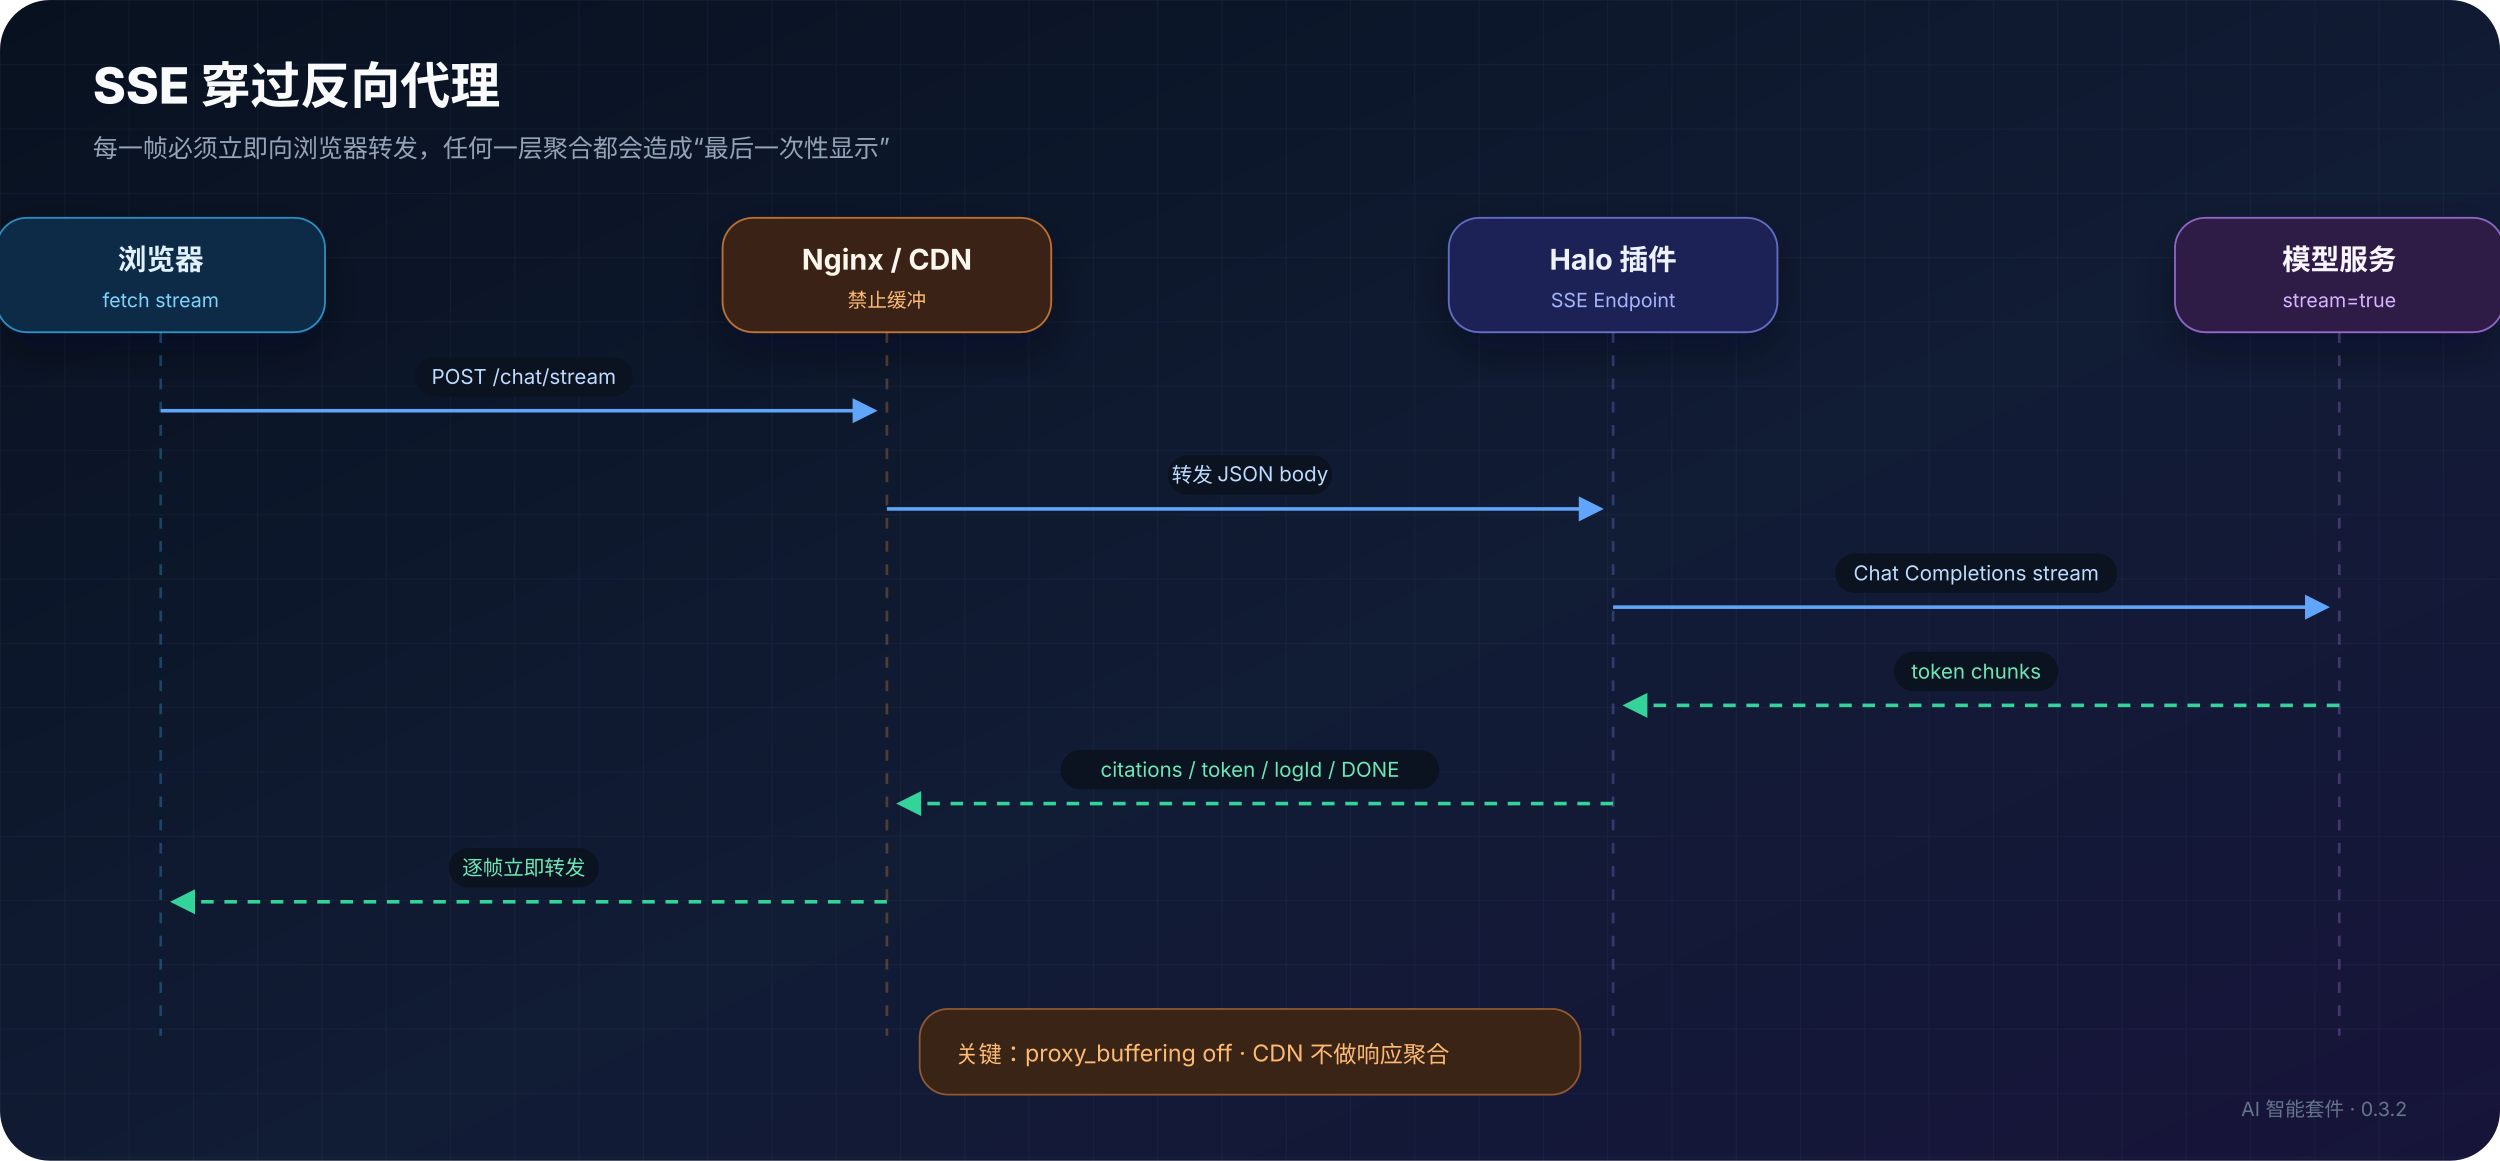
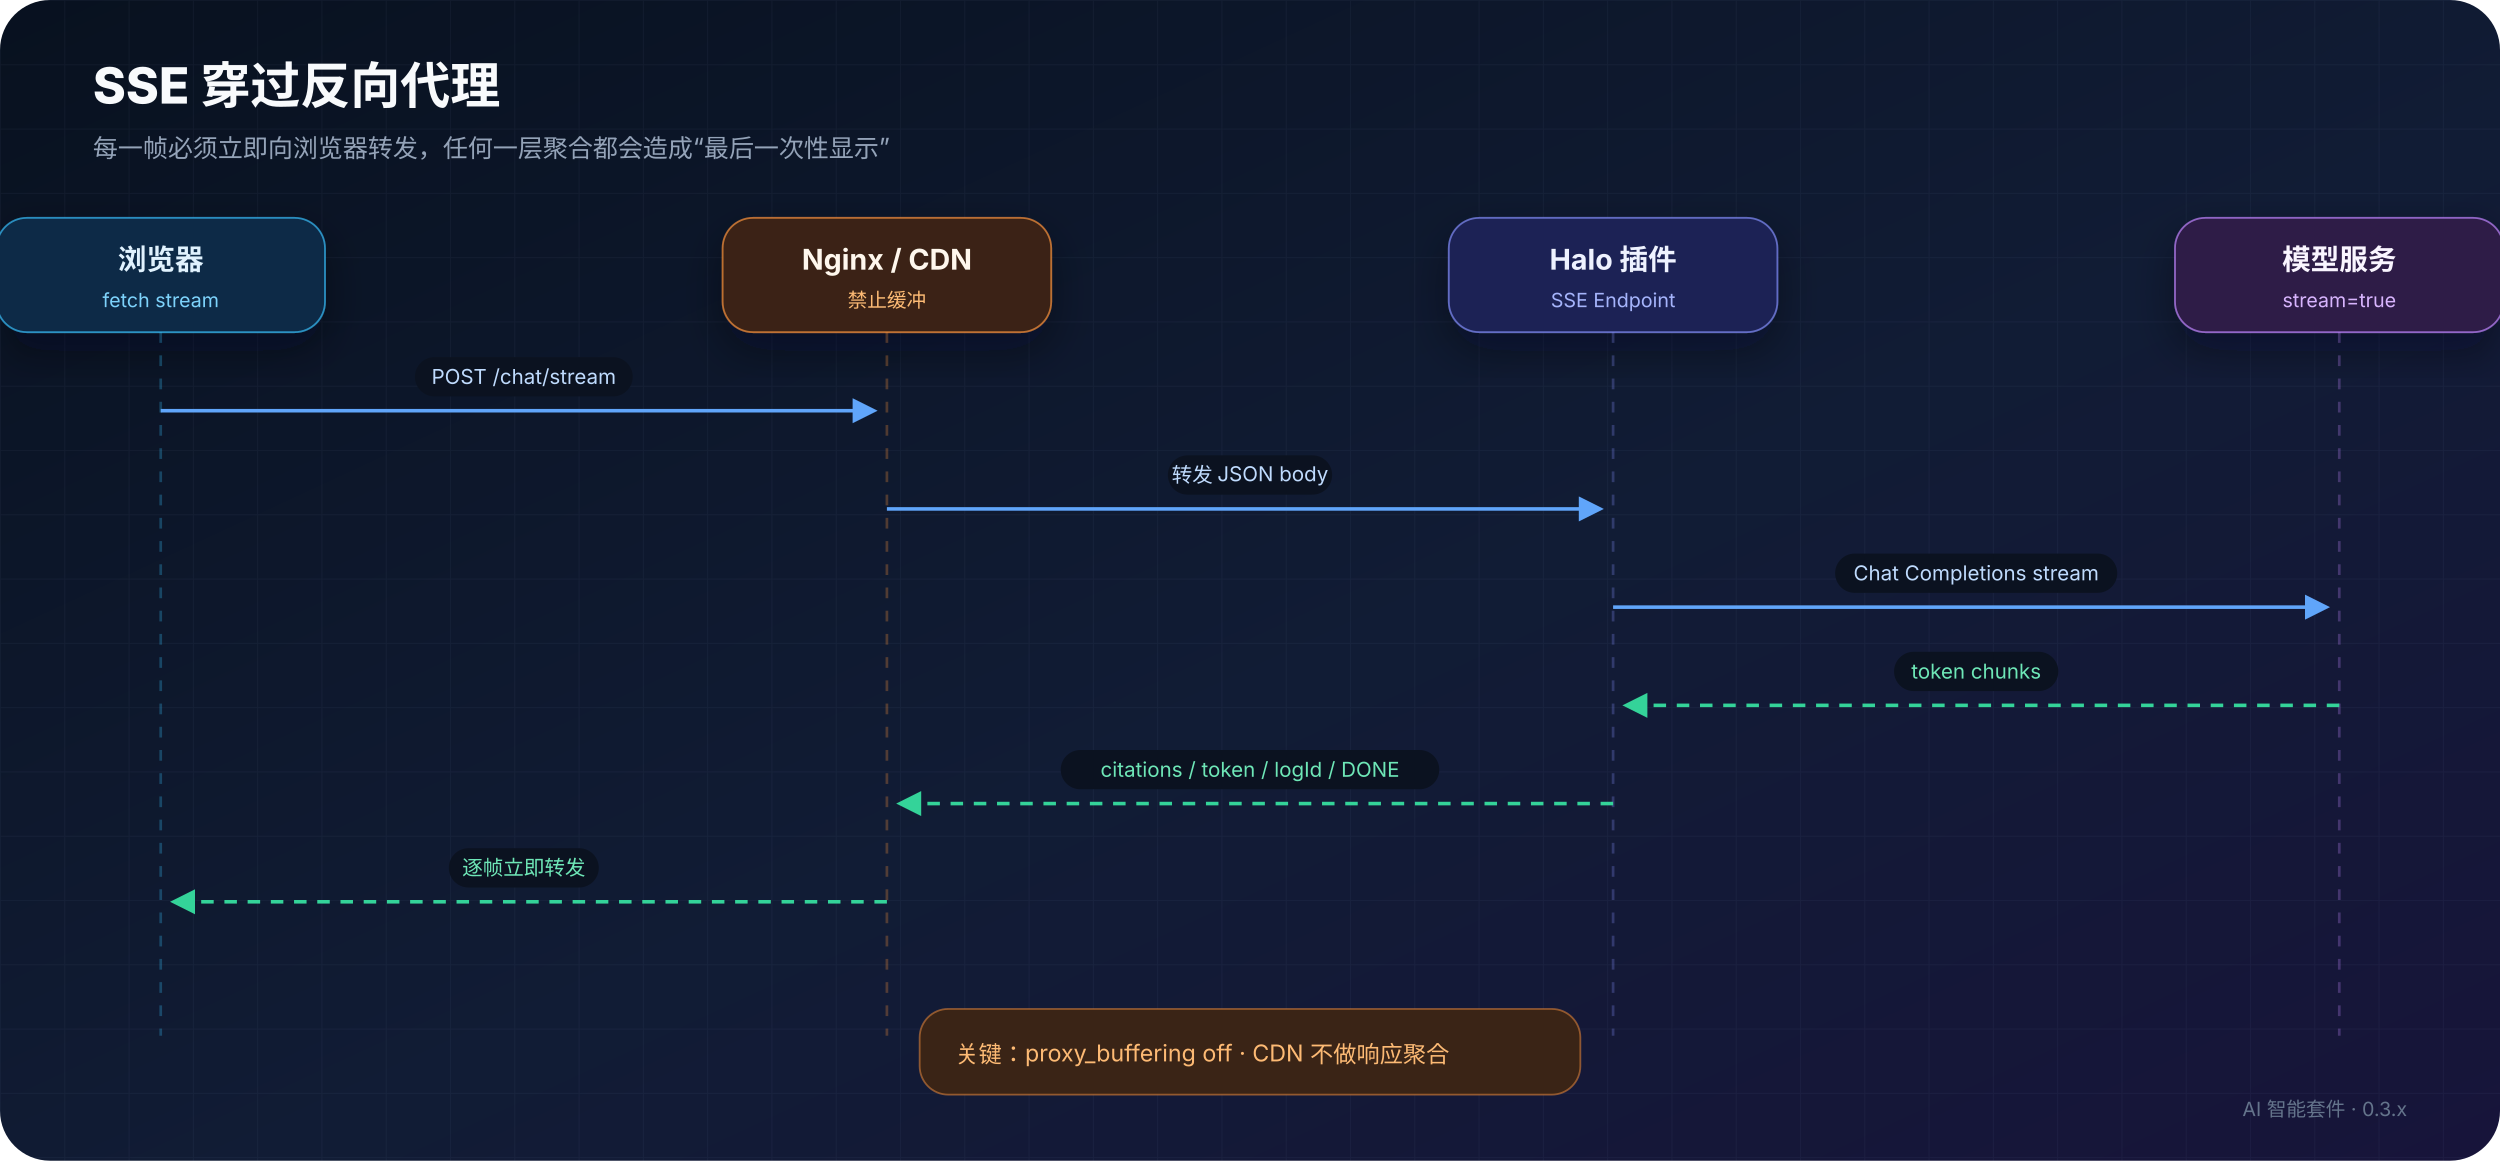
<svg xmlns="http://www.w3.org/2000/svg" width="1400" height="650" viewBox="0 0 1400 650" fill="none" role="img" aria-labelledby="diagram-title diagram-desc" preserveAspectRatio="xMidYMid meet">
  <defs>
    <linearGradient id="bg" x1="0" y1="0" x2="1" y2="1">
      <stop stop-color="#08111F" />
      <stop offset=".55" stop-color="#111C35" />
      <stop offset="1" stop-color="#17143A" />
    </linearGradient>
    <pattern id="grid" width="36" height="36" patternUnits="userSpaceOnUse">
      <path d="M36 0H0V36" fill="none" stroke="#C7D2FE" stroke-opacity=".045" />
    </pattern>
    <filter id="shadow" x="-25%" y="-30%" width="150%" height="170%">
      <feDropShadow dx="0" dy="10" stdDeviation="12" flood-color="#020617" flood-opacity=".38" />
    </filter>
    <marker id="arrow" viewBox="0 0 10 10" refX="8" refY="5" markerWidth="7" markerHeight="7" orient="auto">
      <path d="M0 0L10 5L0 10Z" fill="#60A5FA" />
    </marker>
    <marker id="arrowGreen" viewBox="0 0 10 10" refX="8" refY="5" markerWidth="7" markerHeight="7" orient="auto">
      <path d="M0 0L10 5L0 10Z" fill="#34D399" />
    </marker>
    <marker id="arrowOrange" viewBox="0 0 10 10" refX="8" refY="5" markerWidth="7" markerHeight="7" orient="auto">
      <path d="M0 0L10 5L0 10Z" fill="#FB923C" />
    </marker>
  </defs>
  <rect width="1400" height="650" rx="28" fill="url(#bg)" />
  <rect width="1400" height="650" rx="28" fill="url(#grid)" />
  <text x="52" y="58" fill="#F8FAFC" font-family="Inter, PingFang SC, Microsoft YaHei, sans-serif" font-size="28" font-weight="760">SSE 穿过反向代理</text>
  <text x="52" y="88" fill="#94A3B8" font-family="Inter, PingFang SC, Microsoft YaHei, sans-serif" font-size="14">每一帧必须立即向浏览器转发，任何一层聚合都会造成“最后一次性显示”</text>
  <g filter="url(#shadow)">
    <rect x="-2" y="122" width="184" height="64" rx="17" fill="#0D2A47" stroke="#38BDF8" stroke-opacity=".7" />
    <text x="90" y="151" text-anchor="middle" fill="#E0F2FE" font-family="Inter, PingFang SC, sans-serif" font-size="16" font-weight="720">浏览器</text>
    <text x="90" y="172" text-anchor="middle" fill="#7DD3FC" font-family="Inter, PingFang SC, sans-serif" font-size="11">fetch stream</text>
  </g>
  <path d="M90 186V580" stroke="#38BDF8" stroke-opacity=".28" stroke-width="1.5" stroke-dasharray="6 7" />
  <g filter="url(#shadow)">
    <rect x="404.667" y="122" width="184" height="64" rx="17" fill="#3A2416" stroke="#FB923C" stroke-opacity=".7" />
    <text x="496.667" y="151" text-anchor="middle" fill="#FFF7ED" font-family="Inter, PingFang SC, sans-serif" font-size="16" font-weight="720">Nginx / CDN</text>
    <text x="496.667" y="172" text-anchor="middle" fill="#FDBA74" font-family="Inter, PingFang SC, sans-serif" font-size="11">禁止缓冲</text>
  </g>
  <path d="M496.667 186V580" stroke="#FB923C" stroke-opacity=".28" stroke-width="1.5" stroke-dasharray="6 7" />
  <g filter="url(#shadow)">
    <rect x="811.333" y="122" width="184" height="64" rx="17" fill="#1E2455" stroke="#818CF8" stroke-opacity=".7" />
    <text x="903.333" y="151" text-anchor="middle" fill="#EEF2FF" font-family="Inter, PingFang SC, sans-serif" font-size="16" font-weight="720">Halo 插件</text>
    <text x="903.333" y="172" text-anchor="middle" fill="#A5B4FC" font-family="Inter, PingFang SC, sans-serif" font-size="11">SSE Endpoint</text>
  </g>
  <path d="M903.333 186V580" stroke="#818CF8" stroke-opacity=".28" stroke-width="1.5" stroke-dasharray="6 7" />
  <g filter="url(#shadow)">
    <rect x="1218" y="122" width="184" height="64" rx="17" fill="#2D1D46" stroke="#C084FC" stroke-opacity=".7" />
    <text x="1310" y="151" text-anchor="middle" fill="#FAF5FF" font-family="Inter, PingFang SC, sans-serif" font-size="16" font-weight="720">模型服务</text>
    <text x="1310" y="172" text-anchor="middle" fill="#D8B4FE" font-family="Inter, PingFang SC, sans-serif" font-size="11">stream=true</text>
  </g>
  <path d="M1310 186V580" stroke="#C084FC" stroke-opacity=".28" stroke-width="1.5" stroke-dasharray="6 7" />
  <path d="M90 230H488.667" stroke="#60A5FA" stroke-width="2" marker-end="url(#arrow)" />
  <rect x="232.333" y="200" width="122" height="22" rx="11" fill="#0B1220" />
  <text x="293.333" y="215" text-anchor="middle" fill="#BFDBFE" font-family="Inter, PingFang SC, sans-serif" font-size="11.5">POST /chat/stream</text>
  <path d="M496.667 285H895.333" stroke="#60A5FA" stroke-width="2" marker-end="url(#arrow)" />
  <rect x="654" y="255" width="92" height="22" rx="11" fill="#0B1220" />
  <text x="700" y="270" text-anchor="middle" fill="#BFDBFE" font-family="Inter, PingFang SC, sans-serif" font-size="11.5">转发 JSON body</text>
  <path d="M903.333 340H1302" stroke="#60A5FA" stroke-width="2" marker-end="url(#arrow)" />
  <rect x="1027.667" y="310" width="158" height="22" rx="11" fill="#0B1220" />
  <text x="1106.667" y="325" text-anchor="middle" fill="#BFDBFE" font-family="Inter, PingFang SC, sans-serif" font-size="11.5">Chat Completions stream</text>
  <path d="M1310 395H911.333" stroke="#34D399" stroke-width="2" stroke-dasharray="7 6" marker-end="url(#arrowGreen)" />
  <rect x="1060.667" y="365" width="92" height="22" rx="11" fill="#0B1220" />
  <text x="1106.667" y="380" text-anchor="middle" fill="#6EE7B7" font-family="Inter, PingFang SC, sans-serif" font-size="11.5">token chunks</text>
  <path d="M903.333 450H504.667" stroke="#34D399" stroke-width="2" stroke-dasharray="7 6" marker-end="url(#arrowGreen)" />
  <rect x="594" y="420" width="212" height="22" rx="11" fill="#0B1220" />
  <text x="700" y="435" text-anchor="middle" fill="#6EE7B7" font-family="Inter, PingFang SC, sans-serif" font-size="11.5">citations / token / logId / DONE</text>
  <path d="M496.667 505H98" stroke="#34D399" stroke-width="2" stroke-dasharray="7 6" marker-end="url(#arrowGreen)" />
  <rect x="251.333" y="475" width="84" height="22" rx="11" fill="#0B1220" />
  <text x="293.333" y="490" text-anchor="middle" fill="#6EE7B7" font-family="Inter, PingFang SC, sans-serif" font-size="11.5">逐帧立即转发</text>
  <rect x="515" y="565" width="370" height="48" rx="16" fill="#3A2416" stroke="#FB923C" stroke-opacity=".5" />
  <text x="535" y="595" fill="#FDBA74" font-family="Inter, PingFang SC, sans-serif" font-size="13">关键：proxy_buffering off · CDN 不做响应聚合</text>
-   <text x="1348" y="625" text-anchor="end" fill="#64748B" font-family="Inter, PingFang SC, sans-serif" font-size="11">AI 智能套件 · 0.3.2</text>
+   <text x="1348" y="625" text-anchor="end" fill="#64748B" font-family="Inter, PingFang SC, sans-serif" font-size="11">AI 智能套件 · 0.3.x</text>
</svg>
